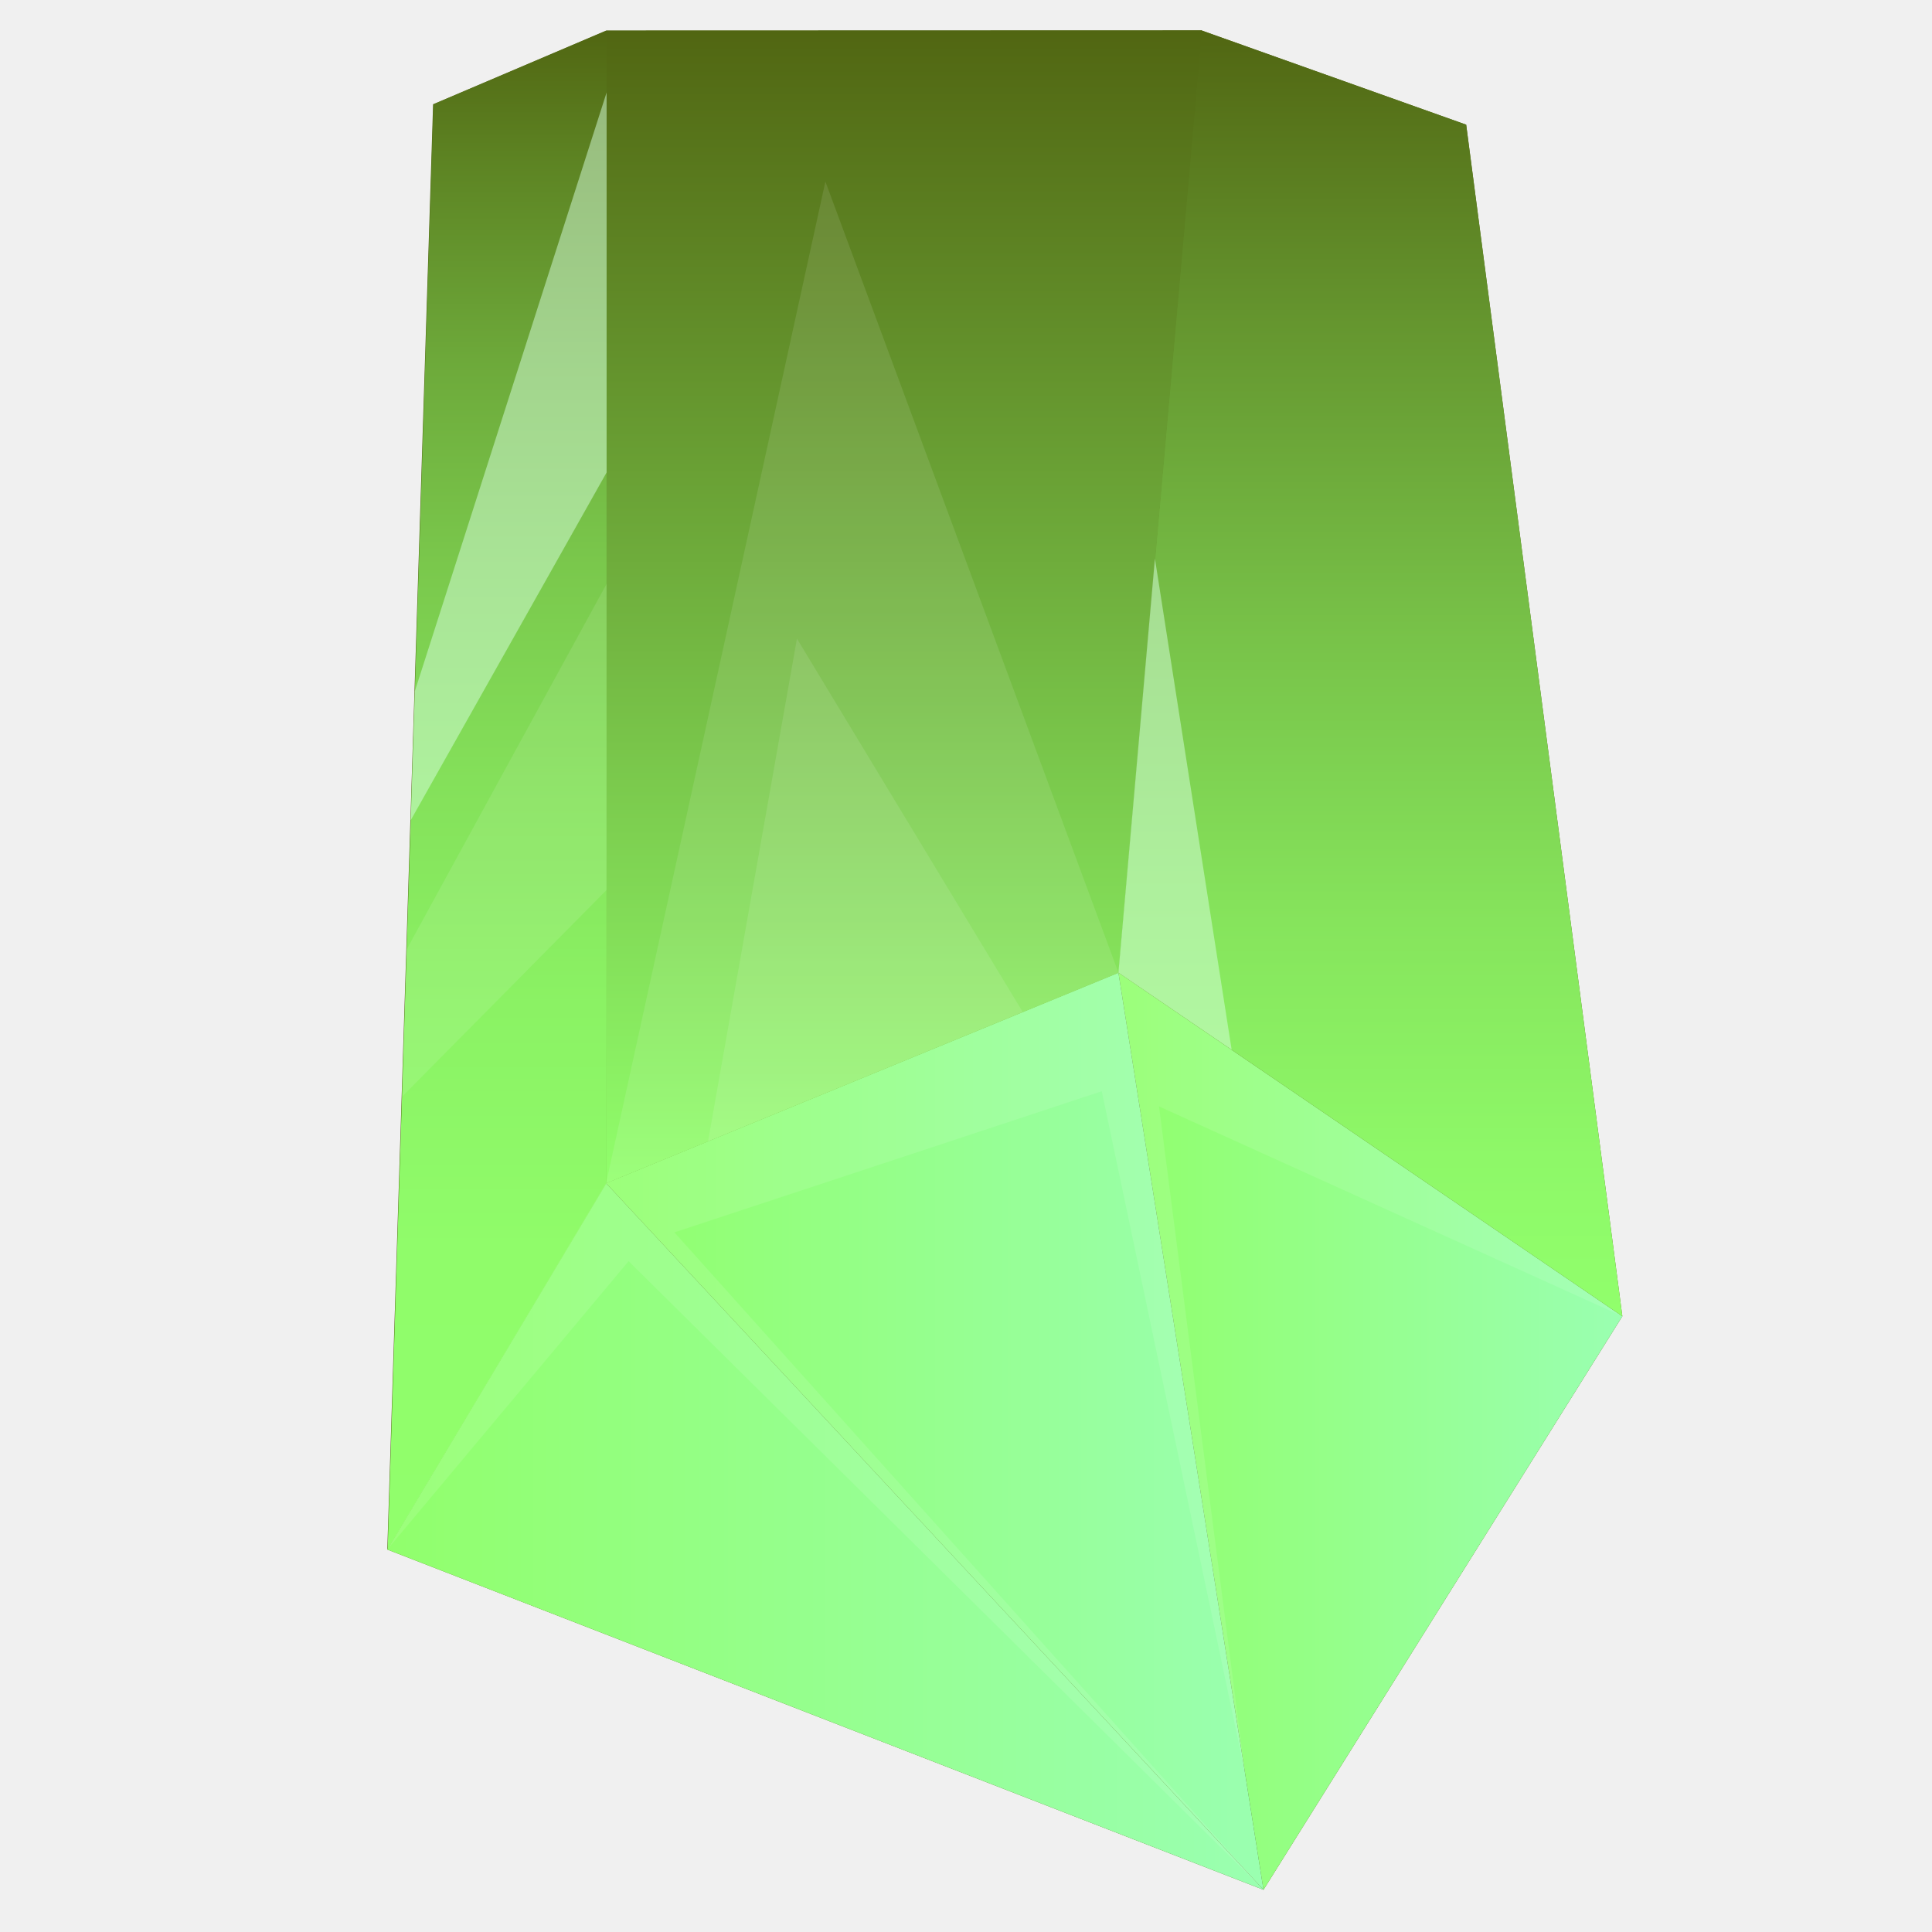
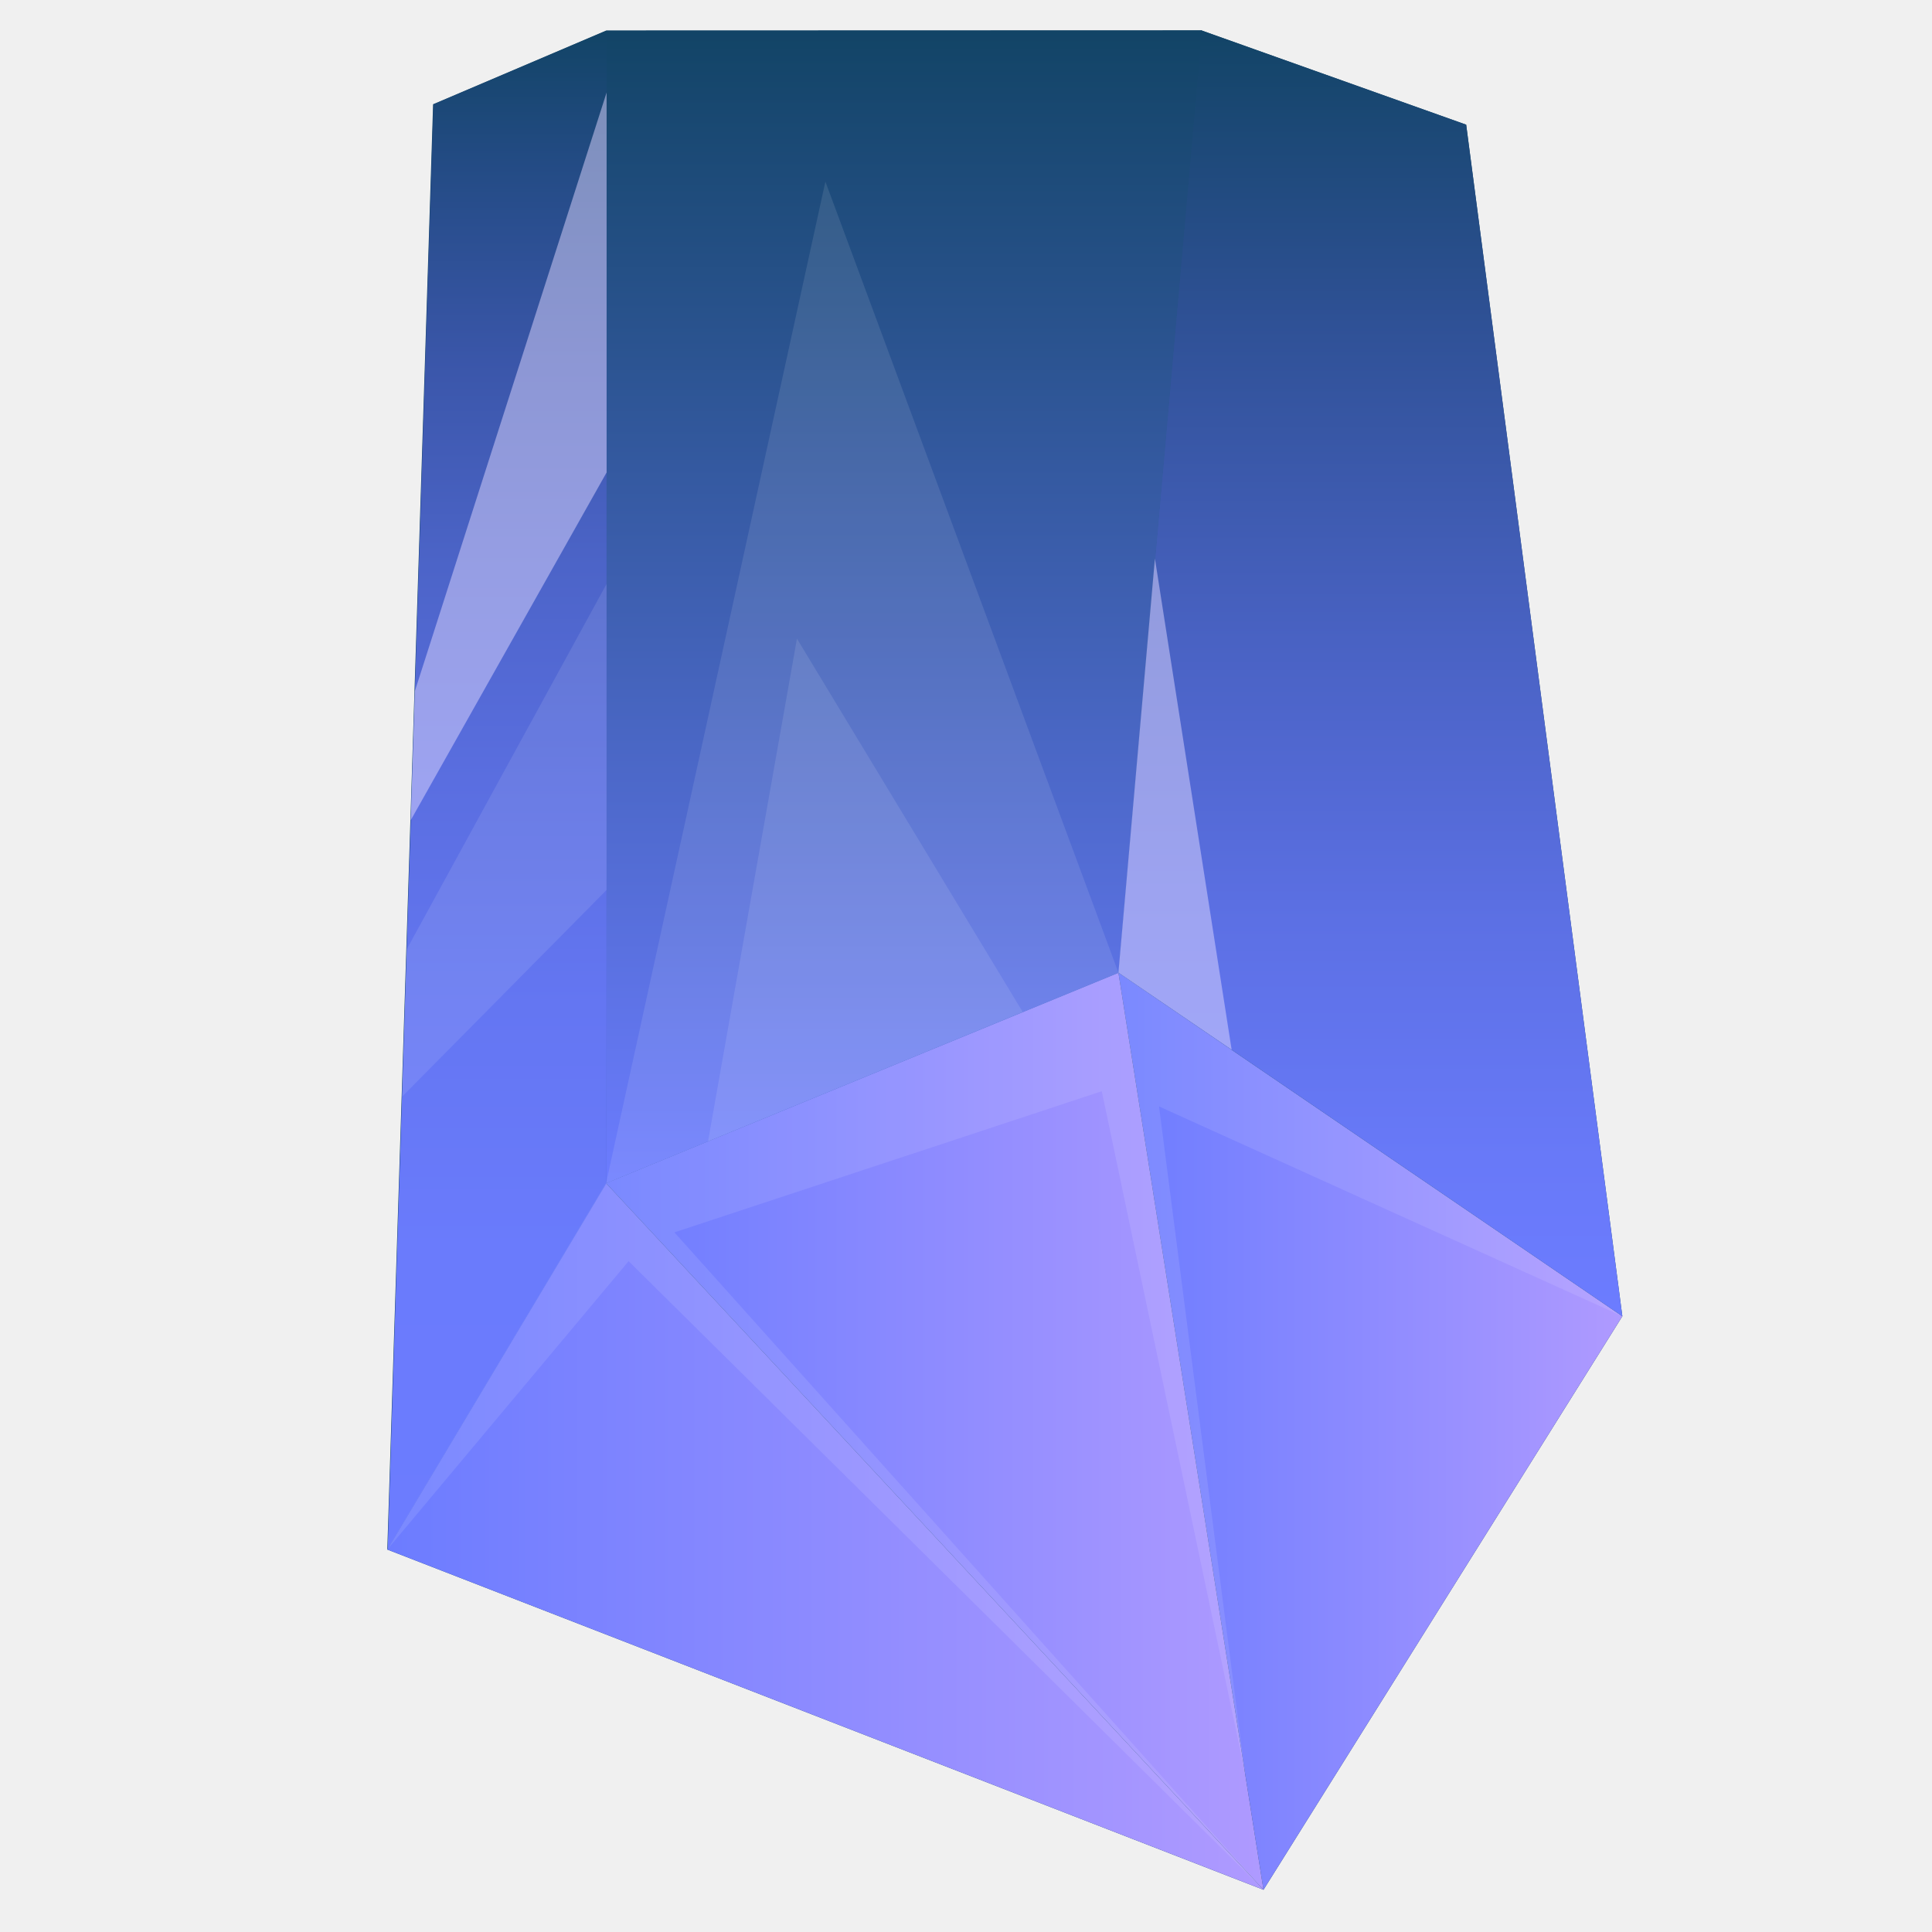
<svg xmlns="http://www.w3.org/2000/svg" version="1.1" id="Layer_1" x="0px" y="0px" viewBox="0 0 1080 1080" style="enable-background:new 0 0 1080 1080;" xml:space="preserve">
  <style type="text/css">
- 	.st0{fill:#516612;}
+ 	.st0{fill:#124466;}
	.st1{fill:url(#SVGID_1_);}
- 	.st2{fill:url(#SVGID_00000055672497506201766240000004165679773225109647_);}
- 	.st3{fill:url(#SVGID_00000098188395760196653340000001553669689658538427_);}
- 	.st4{fill:url(#SVGID_00000108266855776272709020000011918874789752889018_);}
- 	.st5{fill:url(#SVGID_00000129194463047203520180000009180571734688461234_);}
- 	.st6{fill:url(#SVGID_00000096741936190952261630000002196634379666081937_);}
- 	.st7{opacity:0.1;fill:#FFFFFF;}
- 	.st8{opacity:0.5;fill:#D7FFE0;}
+ 	.st2{fill:url(#SVGID_00000157299628045398593290000016499050701218277505_);}
+ 	.st3{fill:url(#SVGID_00000024715810529192910200000008443285622407497624_);}
+ 	.st4{fill:url(#SVGID_00000111155719477330593690000007775313853416089277_);}
+ 	.st5{fill:url(#SVGID_00000060028167185538591650000009033186903491916677_);}
+ 	.st6{fill:url(#SVGID_00000039106948751505263590000001792771186361473423_);}
+ 	.st7{opacity:0.1;fill:#FFFFFF;enable-background:new    ;}
+ 	.st8{opacity:0.5;fill:#DFD7FF;enable-background:new    ;}
</style>
  <g>
    <polygon class="st0" points="706.3,1056.4 906.9,735.8 819.6,69.7 671.6,17 338.8,17.1 242.1,58.3 216.5,866.2  " />
-     <linearGradient id="SVGID_1_" gradientUnits="userSpaceOnUse" x1="-1574.303" y1="-3448.43" x2="-1292.647" y2="-3448.43" gradientTransform="matrix(-1 0 0 -1 -667.3994 -2648.387)">
-       <stop offset="0" style="stop-color:#9AFFB1" />
-       <stop offset="1" style="stop-color:#91FF6C" />
+     <linearGradient id="SVGID_1_" gradientUnits="userSpaceOnUse" x1="-1574.299" y1="-3448.437" x2="-1292.599" y2="-3448.437" gradientTransform="matrix(-1 0 0 -1 -667.3994 -2648.387)">
+       <stop offset="0" style="stop-color:#AF9AFF" />
+       <stop offset="1" style="stop-color:#6C7CFF" />
    </linearGradient>
    <polygon class="st1" points="706.3,1056.4 906.9,735.8 625.2,543.7  " />
-     <linearGradient id="SVGID_00000133517362237450186920000016887702954509010345_" gradientUnits="userSpaceOnUse" x1="-1373.73" y1="-3448.43" x2="-1006.219" y2="-3448.43" gradientTransform="matrix(-1 0 0 -1 -667.3994 -2648.387)">
-       <stop offset="0" style="stop-color:#9AFFB1" />
-       <stop offset="1" style="stop-color:#91FF6C" />
+     <linearGradient id="SVGID_00000119107683969960220370000006371352322314086584_" gradientUnits="userSpaceOnUse" x1="-1373.699" y1="-3448.437" x2="-1006.199" y2="-3448.437" gradientTransform="matrix(-1 0 0 -1 -667.3994 -2648.387)">
+       <stop offset="0" style="stop-color:#AF9AFF" />
+       <stop offset="1" style="stop-color:#6C7CFF" />
    </linearGradient>
-     <polygon style="fill:url(#SVGID_00000133517362237450186920000016887702954509010345_);" points="625.2,543.7 338.8,661.4    706.3,1056.4  " />
-     <linearGradient id="SVGID_00000000938238452533831950000017002588224457577107_" gradientUnits="userSpaceOnUse" x1="-1373.73" y1="-3507.273" x2="-883.896" y2="-3507.273" gradientTransform="matrix(-1 0 0 -1 -667.3994 -2648.387)">
-       <stop offset="0" style="stop-color:#9AFFB1" />
-       <stop offset="1" style="stop-color:#91FF6C" />
+     <polygon style="fill:url(#SVGID_00000119107683969960220370000006371352322314086584_);" points="625.2,543.7 338.8,661.4    706.3,1056.4  " />
+     <linearGradient id="SVGID_00000129203390261608637600000006104377246454284681_" gradientUnits="userSpaceOnUse" x1="-1373.699" y1="-3507.287" x2="-883.899" y2="-3507.287" gradientTransform="matrix(-1 0 0 -1 -667.3994 -2648.387)">
+       <stop offset="0" style="stop-color:#AF9AFF" />
+       <stop offset="1" style="stop-color:#6C7CFF" />
    </linearGradient>
-     <polygon style="fill:url(#SVGID_00000000938238452533831950000017002588224457577107_);" points="338.8,661.4 216.5,866.2    706.3,1056.4  " />
-     <linearGradient id="SVGID_00000047024067582893468460000015177641355104832663_" gradientUnits="userSpaceOnUse" x1="-1433.475" y1="-3384.143" x2="-1433.475" y2="-2665.399" gradientTransform="matrix(-1 0 0 -1 -667.3994 -2648.387)">
-       <stop offset="0" style="stop-color:#91FF6C" />
-       <stop offset="0.124" style="stop-color:#8EF868" />
-       <stop offset="0.307" style="stop-color:#86E45C" />
-       <stop offset="0.526" style="stop-color:#78C349" />
-       <stop offset="0.771" style="stop-color:#65962F" />
-       <stop offset="1" style="stop-color:#516612" />
+     <polygon style="fill:url(#SVGID_00000129203390261608637600000006104377246454284681_);" points="338.8,661.4 216.5,866.2    706.3,1056.4  " />
+     <linearGradient id="SVGID_00000082370192376325520380000007243461779423875758_" gradientUnits="userSpaceOnUse" x1="-1433.449" y1="-3384.187" x2="-1433.449" y2="-2665.387" gradientTransform="matrix(-1 0 0 -1 -667.3994 -2648.387)">
+       <stop offset="0" style="stop-color:#6C7CFF" />
+       <stop offset="0.124" style="stop-color:#6879F8" />
+       <stop offset="0.307" style="stop-color:#5C70E4" />
+       <stop offset="0.526" style="stop-color:#4962C3" />
+       <stop offset="0.771" style="stop-color:#2F5196" />
+       <stop offset="1" style="stop-color:#124466" />
    </linearGradient>
-     <polygon style="fill:url(#SVGID_00000047024067582893468460000015177641355104832663_);" points="906.9,735.8 819.6,69.7 671.6,17    625.2,543.7  " />
-     <linearGradient id="SVGID_00000049921199954549316100000000173679423087530400_" gradientUnits="userSpaceOnUse" x1="-1172.9" y1="-3309.792" x2="-1172.9" y2="-2665.399" gradientTransform="matrix(-1 0 0 -1 -667.3994 -2648.387)">
-       <stop offset="0" style="stop-color:#91FF6C" />
-       <stop offset="1" style="stop-color:#516612" />
+     <polygon style="fill:url(#SVGID_00000082370192376325520380000007243461779423875758_);" points="906.9,735.8 819.6,69.7 671.6,17    625.2,543.7  " />
+     <linearGradient id="SVGID_00000101089833895373427300000001696605431308395451_" gradientUnits="userSpaceOnUse" x1="-1172.899" y1="-3309.787" x2="-1172.899" y2="-2665.387" gradientTransform="matrix(-1 0 0 -1 -667.3994 -2648.387)">
+       <stop offset="0" style="stop-color:#6C7CFF" />
+       <stop offset="1" style="stop-color:#124466" />
    </linearGradient>
-     <polygon style="fill:url(#SVGID_00000049921199954549316100000000173679423087530400_);" points="625.4,543.8 339.1,661.4    339.1,17.1 671.9,17  " />
-     <linearGradient id="SVGID_00000060750623518530886030000009050764964031710623_" gradientUnits="userSpaceOnUse" x1="-945.325" y1="-3514.609" x2="-945.325" y2="-2665.47" gradientTransform="matrix(-1 0 0 -1 -667.3994 -2648.387)">
-       <stop offset="0" style="stop-color:#91FF6C" />
-       <stop offset="0.197" style="stop-color:#90FC6A" />
-       <stop offset="0.358" style="stop-color:#8BF264" />
-       <stop offset="0.507" style="stop-color:#84E05A" />
-       <stop offset="0.648" style="stop-color:#7AC84C" />
-       <stop offset="0.783" style="stop-color:#6DA93A" />
-       <stop offset="0.913" style="stop-color:#5D8423" />
-       <stop offset="1" style="stop-color:#516612" />
+     <polygon style="fill:url(#SVGID_00000101089833895373427300000001696605431308395451_);" points="625.4,543.8 339.1,661.4    339.1,17.1 671.9,17  " />
+     <linearGradient id="SVGID_00000075163237989097951270000016114598823604915642_" gradientUnits="userSpaceOnUse" x1="-945.299" y1="-3514.587" x2="-945.299" y2="-2665.487" gradientTransform="matrix(-1 0 0 -1 -667.3994 -2648.387)">
+       <stop offset="0" style="stop-color:#6C7CFF" />
+       <stop offset="0.197" style="stop-color:#6A7BFC" />
+       <stop offset="0.358" style="stop-color:#6476F2" />
+       <stop offset="0.507" style="stop-color:#5A6EE0" />
+       <stop offset="0.648" style="stop-color:#4C64C8" />
+       <stop offset="0.783" style="stop-color:#3A56A9" />
+       <stop offset="0.913" style="stop-color:#234B84" />
+       <stop offset="1" style="stop-color:#124466" />
    </linearGradient>
-     <polygon style="fill:url(#SVGID_00000060750623518530886030000009050764964031710623_);" points="339.1,17.1 242.3,58.3    216.7,866.2 339.1,661.4  " />
+     <polygon style="fill:url(#SVGID_00000075163237989097951270000016114598823604915642_);" points="339.1,17.1 242.3,58.3    216.7,866.2 339.1,661.4  " />
    <polygon class="st7" points="906.9,735.8 625.2,543.7 338.8,661.4 216.5,866.2 351.4,705 706.3,1056.4 377,688.9 615.9,610    696,991.3 647.9,618.5  " />
    <polygon class="st8" points="645.6,312.2 688.5,586.8 625.2,543.7  " />
    <polygon class="st7" points="625.2,543.7 461.4,101.5 338.8,661.4  " />
    <polygon class="st7" points="571.7,565.7 445.5,357 395.8,638  " />
    <polygon class="st7" points="339.1,497.5 224.7,613.1 227.4,530.6 339.1,326.4  " />
    <polygon class="st8" points="339.1,264.1 229.6,458.5 231.9,386.4 339.1,51.7  " />
  </g>
</svg>
